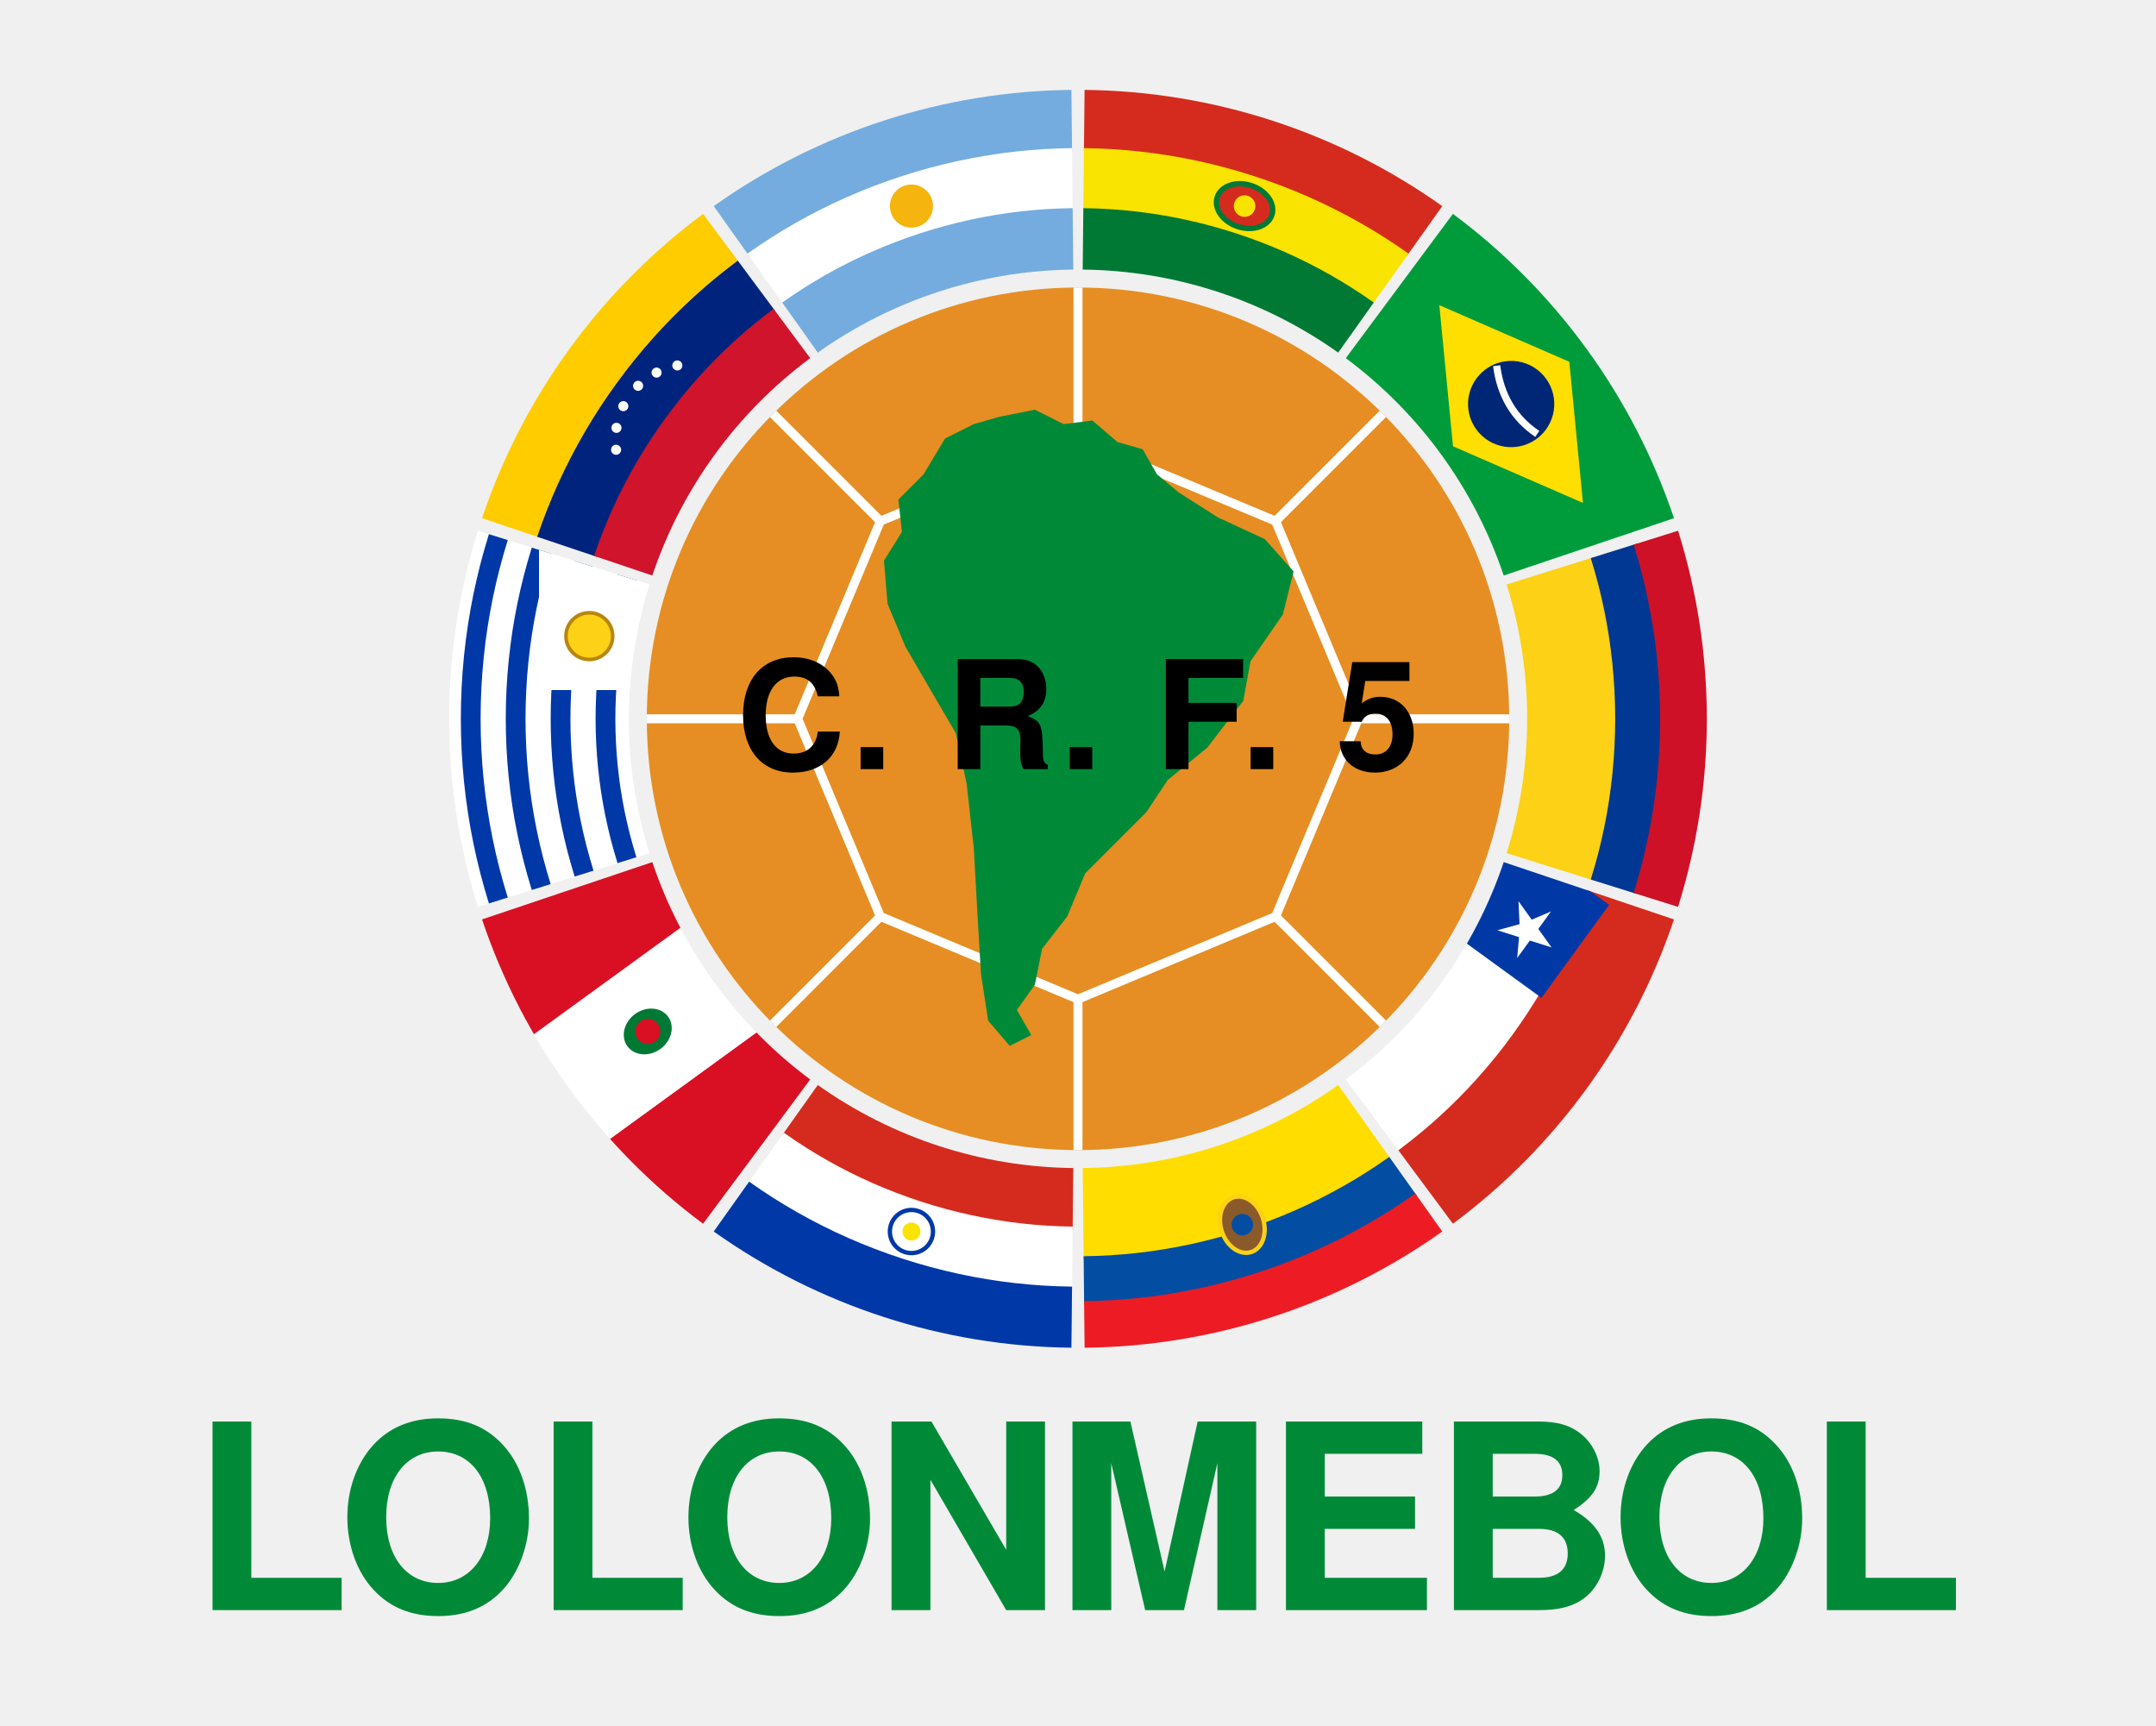
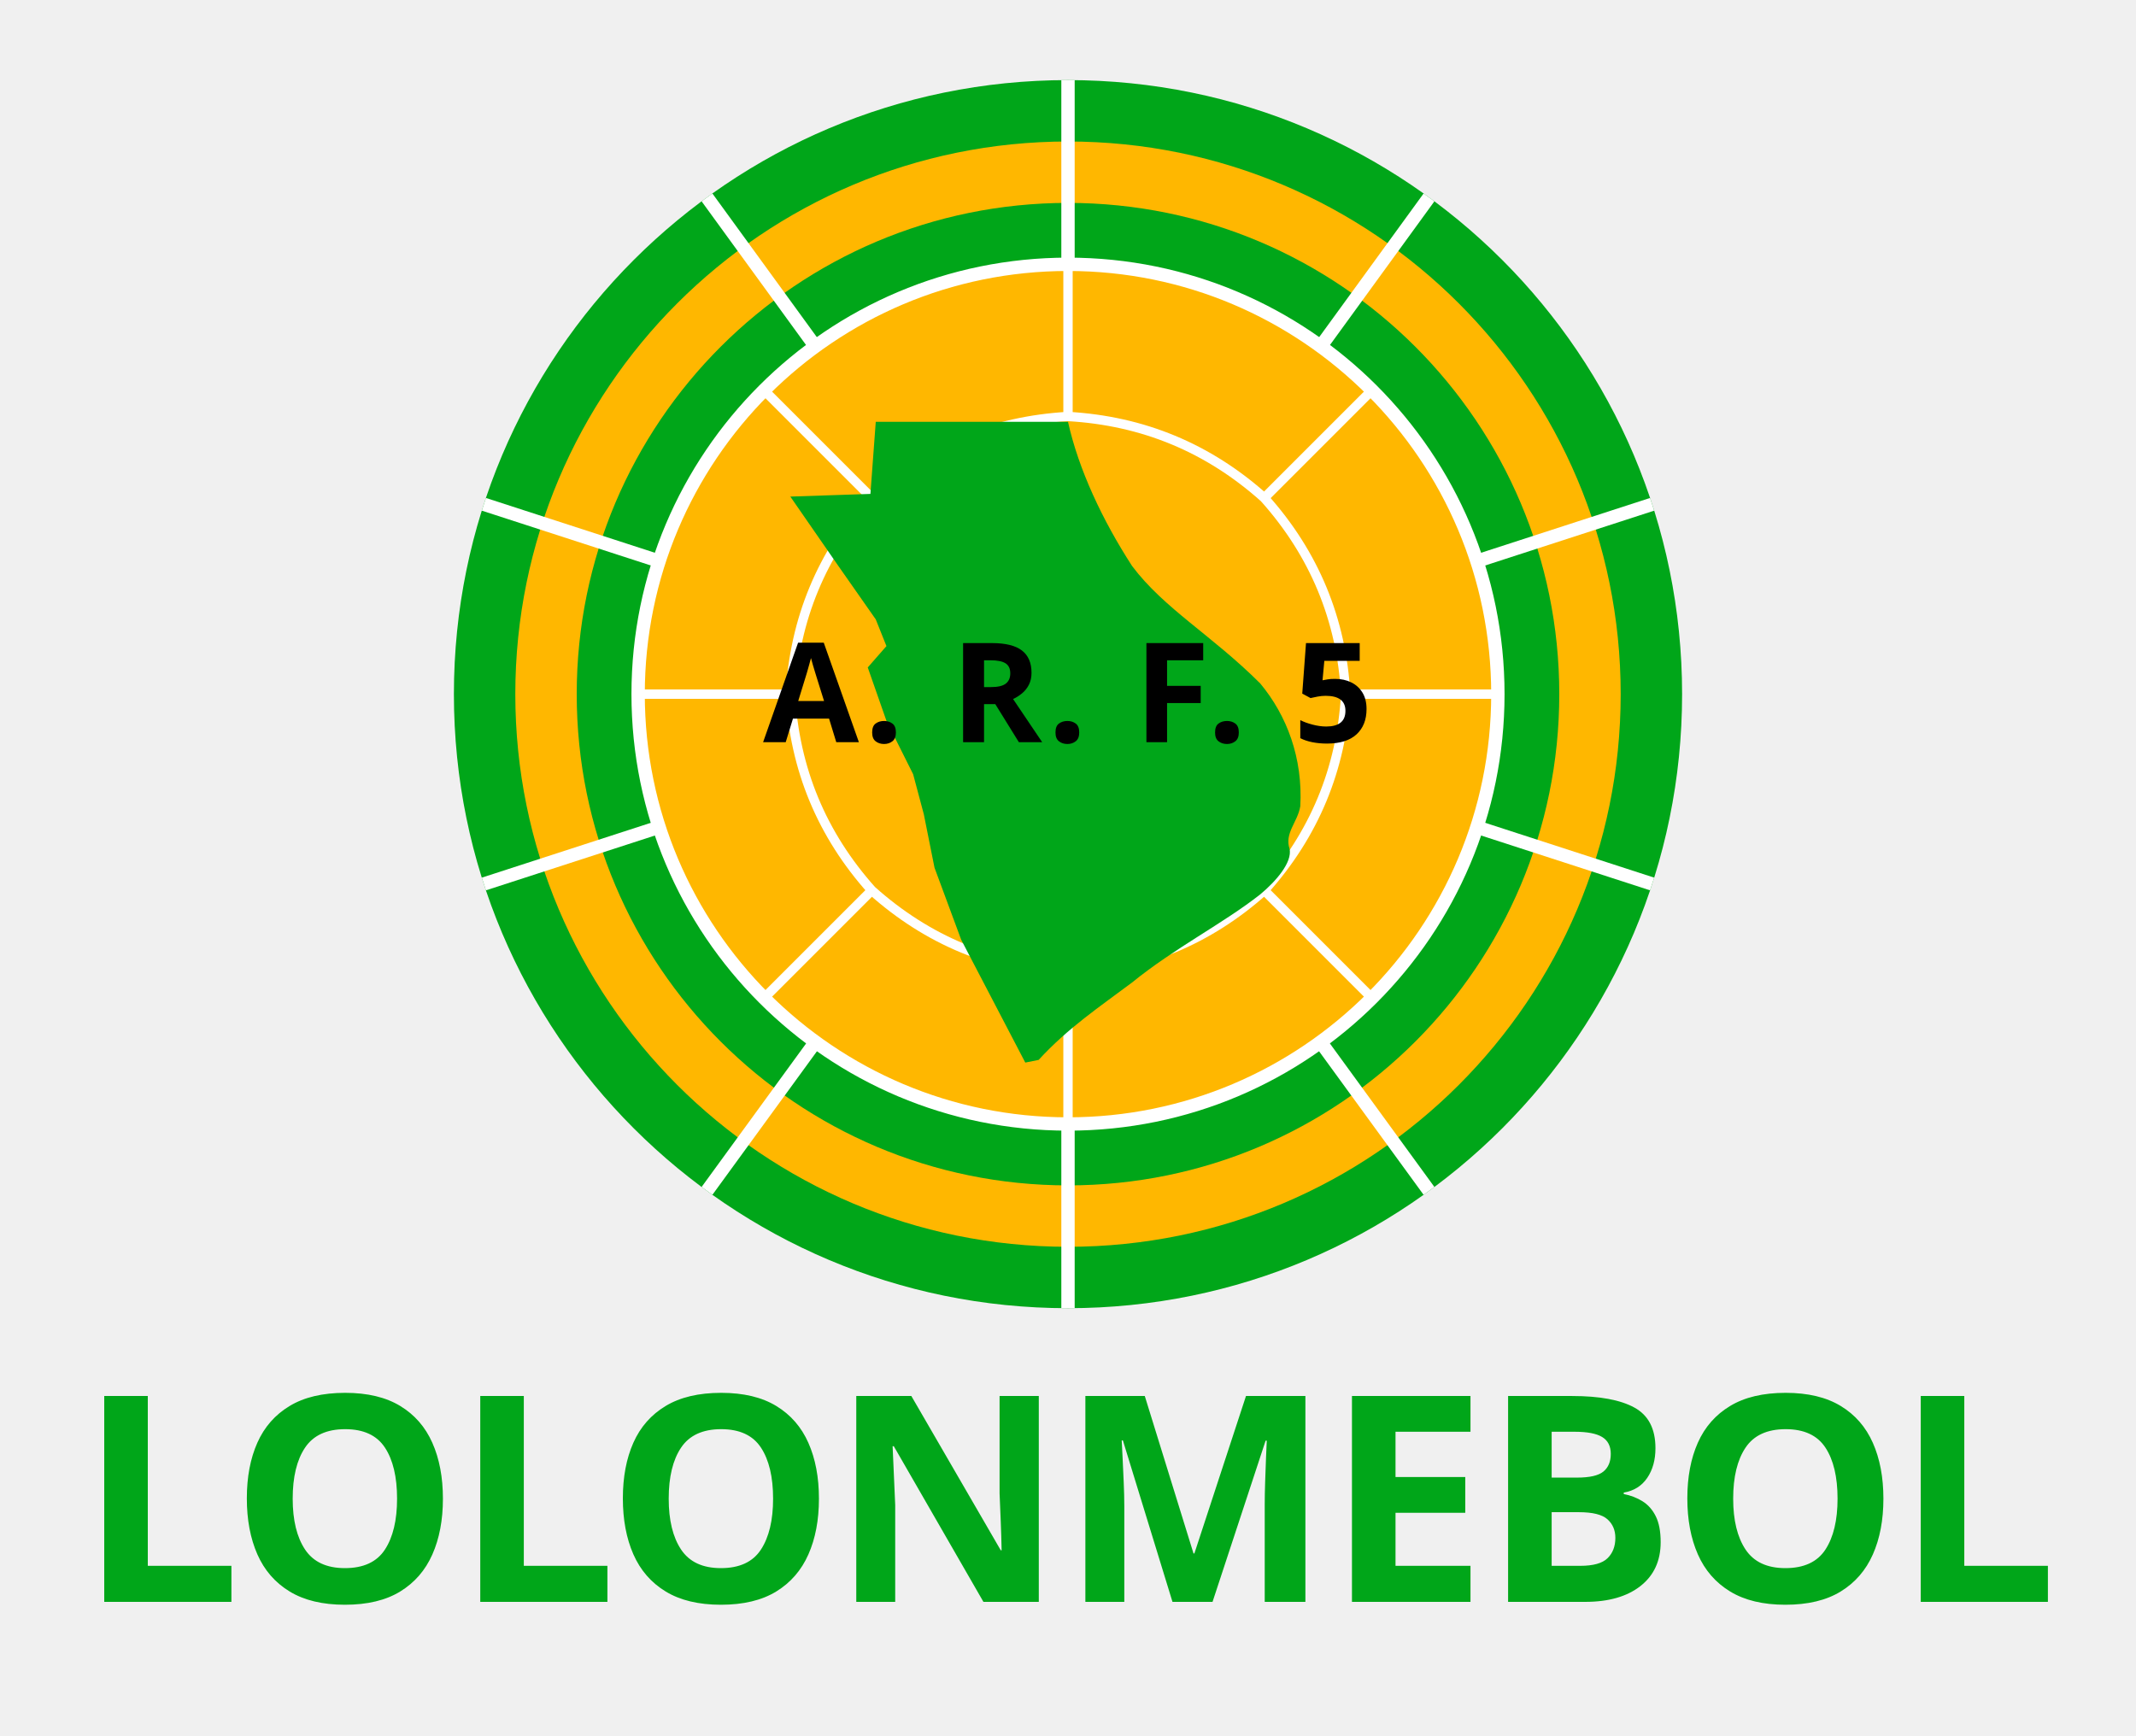
- <svg xmlns="http://www.w3.org/2000/svg" viewBox="0 0 600 480" width="600" height="480">
+ <svg xmlns="http://www.w3.org/2000/svg" viewBox="0 0 800 650" width="800" height="650">
  <defs>
-     <clipPath id="sector">
-       <path d="M 247.67 33.01 A 175 175 0 0 1 352.33 33.01 L 337.38 80.72 A 125 125 0 0 0 262.62 80.72 Z" />
-     </clipPath>
-     <clipPath id="ball-clip">
-       <circle cx="300" cy="200" r="120" />
+     <clipPath id="emblem-clip-full">
+       <circle cx="250" cy="250" r="230" />
    </clipPath>
  </defs>
-   <g id="flags">
-     <g transform="rotate(18, 300, 200)" clip-path="url(#sector)">
-       <circle cx="300" cy="200" r="166.7" fill="none" stroke="#D52B1E" stroke-width="17.5" />
-       <circle cx="300" cy="200" r="150" fill="none" stroke="#F9E300" stroke-width="17.5" />
-       <circle cx="300" cy="200" r="133.3" fill="none" stroke="#007934" stroke-width="17.5" />
-       <ellipse cx="300" cy="50" rx="8" ry="6" fill="#D52B1E" stroke="#007934" stroke-width="1.5" />
-       <circle cx="300" cy="50" r="3" fill="#F9E300" />
-     </g>
-     <g transform="rotate(54, 300, 200)" clip-path="url(#sector)">
-       <rect x="230" y="20" width="140" height="80" fill="#009C3B" />
-       <polygon points="300,31 334,51 300,71 266,51" fill="#FFDF00" />
-       <circle cx="300" cy="51" r="12" fill="#002776" />
-       <path d="M 289 48 Q 300 54 311 50" fill="none" stroke="#FFFFFF" stroke-width="2" />
-     </g>
-     <g transform="rotate(90, 300, 200)" clip-path="url(#sector)">
-       <circle cx="300" cy="200" r="137.5" fill="none" stroke="#FCD116" stroke-width="26" />
-       <circle cx="300" cy="200" r="156.25" fill="none" stroke="#003893" stroke-width="13.5" />
-       <circle cx="300" cy="200" r="168.75" fill="none" stroke="#CE1126" stroke-width="13.5" />
-     </g>
-     <g transform="rotate(126, 300, 200)" clip-path="url(#sector)">
-       <circle cx="300" cy="200" r="137.5" fill="none" stroke="#FFFFFF" stroke-width="26" />
-       <circle cx="300" cy="200" r="162.5" fill="none" stroke="#D52B1E" stroke-width="26" />
-       <rect x="255" y="50" width="32" height="32" fill="#0039A6" />
-       <polygon points="274,56 276,62 282,62 277,65 279,71 274,67 269,71 271,65 266,62 272,62" fill="#FFFFFF" />
-     </g>
-     <g transform="rotate(162, 300, 200)" clip-path="url(#sector)">
-       <circle cx="300" cy="200" r="137.5" fill="none" stroke="#FFDD00" stroke-width="26" />
-       <circle cx="300" cy="200" r="156.25" fill="none" stroke="#034EA2" stroke-width="13.5" />
-       <circle cx="300" cy="200" r="168.75" fill="none" stroke="#ED1C24" stroke-width="13.5" />
-       <ellipse cx="300" cy="52" rx="6" ry="8" fill="#8B5A2B" stroke="#FCD116" stroke-width="1.2" />
-       <circle cx="300" cy="52" r="3" fill="#034EA2" />
-     </g>
-     <g transform="rotate(198, 300, 200)" clip-path="url(#sector)">
-       <circle cx="300" cy="200" r="133.3" fill="none" stroke="#D52B1E" stroke-width="17.5" />
-       <circle cx="300" cy="200" r="150" fill="none" stroke="#FFFFFF" stroke-width="17.5" />
-       <circle cx="300" cy="200" r="166.7" fill="none" stroke="#0038A8" stroke-width="17.5" />
-       <circle cx="300" cy="50" r="6" fill="none" stroke="#0038A8" stroke-width="1.2" />
-       <circle cx="300" cy="50" r="2.5" fill="#F9E300" />
-     </g>
-     <g transform="rotate(234, 300, 200)" clip-path="url(#sector)">
-       <rect x="240" y="20" width="42" height="80" fill="#D91023" />
-       <rect x="282" y="20" width="36" height="80" fill="#FFFFFF" />
-       <rect x="318" y="20" width="42" height="80" fill="#D91023" />
-       <ellipse cx="300" cy="52" rx="6" ry="7" fill="#007934" />
-       <circle cx="300" cy="52" r="3.5" fill="#D91023" />
-     </g>
-     <g transform="rotate(270, 300, 200)" clip-path="url(#sector)">
-       <rect x="240" y="20" width="120" height="80" fill="#FFFFFF" />
-       <circle cx="300" cy="200" r="169" fill="none" stroke="#0038A8" stroke-width="5.5" />
-       <circle cx="300" cy="200" r="156.5" fill="none" stroke="#0038A8" stroke-width="5.5" />
-       <circle cx="300" cy="200" r="144" fill="none" stroke="#0038A8" stroke-width="5.5" />
-       <circle cx="300" cy="200" r="131.5" fill="none" stroke="#0038A8" stroke-width="5.5" />
-       <rect x="308" y="50" width="40" height="32" fill="#FFFFFF" />
-       <circle cx="323" cy="64" r="6.5" fill="#FCD116" stroke="#B8860B" stroke-width="1" />
-     </g>
-     <g transform="rotate(306, 300, 200)" clip-path="url(#sector)">
-       <circle cx="300" cy="200" r="166.7" fill="none" stroke="#FFCC00" stroke-width="17.5" />
-       <circle cx="300" cy="200" r="150" fill="none" stroke="#00247D" stroke-width="17.5" />
-       <circle cx="300" cy="200" r="133.3" fill="none" stroke="#CF142B" stroke-width="17.5" />
-       <g fill="#FFFFFF">
-         <circle cx="285" cy="52" r="1.4" />
-         <circle cx="290" cy="48.5" r="1.4" />
-         <circle cx="296" cy="46.5" r="1.4" />
-         <circle cx="303" cy="46.5" r="1.4" />
-         <circle cx="309" cy="48.5" r="1.4" />
-         <circle cx="314" cy="52" r="1.4" />
+   <g transform="translate(150, 10)">
+     <g clip-path="url(#emblem-clip-full)">
+       <circle cx="250" cy="250" r="230" fill="#00A619" />
+       <circle cx="250" cy="250" r="207" fill="#FFB700" />
+       <circle cx="250" cy="250" r="184" fill="#00A619" />
+       <g stroke="#FFFFFF" stroke-width="5" stroke-linecap="butt">
+         <line x1="250" y1="89" x2="250" y2="18" />
+         <line x1="344.6" y1="119.8" x2="386.4" y2="62.3" />
+         <line x1="403.1" y1="200.2" x2="470.6" y2="178.3" />
+         <line x1="403.1" y1="299.8" x2="470.6" y2="321.7" />
+         <line x1="344.6" y1="380.3" x2="386.4" y2="437.7" />
+         <line x1="250" y1="411" x2="250" y2="482" />
+         <line x1="155.4" y1="380.3" x2="113.6" y2="437.7" />
+         <line x1="96.9" y1="299.8" x2="29.4" y2="321.7" />
+         <line x1="96.9" y1="200.2" x2="29.4" y2="178.3" />
+         <line x1="155.4" y1="119.8" x2="113.6" y2="62.3" />
      </g>
-     </g>
-     <g transform="rotate(342, 300, 200)" clip-path="url(#sector)">
-       <circle cx="300" cy="200" r="166.7" fill="none" stroke="#74ACDF" stroke-width="17.5" />
-       <circle cx="300" cy="200" r="150" fill="none" stroke="#FFFFFF" stroke-width="17.5" />
-       <circle cx="300" cy="200" r="133.3" fill="none" stroke="#74ACDF" stroke-width="17.5" />
-       <circle cx="300" cy="50" r="6" fill="#F6B40E" />
+       <circle cx="250" cy="250" r="161" fill="#FFB700" stroke="#FFFFFF" stroke-width="5" />
+       <g fill="none" stroke="#FFFFFF" stroke-width="3.5" stroke-linejoin="round">
+         <path d="M 250 146                  Q 292.1 148.4 323.5 176.5                  Q 351.6 207.9 354 250                  Q 351.6 292.1 323.5 323.5                  Q 292.1 351.6 250 354                  Q 207.9 351.6 176.5 323.5                  Q 148.4 292.1 146 250                  Q 148.4 207.9 176.5 176.5                  Q 207.9 148.4 250 146 Z" />
+         <line x1="250" y1="146" x2="250" y2="89" />
+         <line x1="323.5" y1="176.5" x2="363.8" y2="136.2" />
+         <line x1="354" y1="250" x2="411" y2="250" />
+         <line x1="323.5" y1="323.5" x2="363.8" y2="363.8" />
+         <line x1="250" y1="354" x2="250" y2="411" />
+         <line x1="176.5" y1="323.5" x2="136.2" y2="363.8" />
+         <line x1="146" y1="250" x2="89" y2="250" />
+         <line x1="176.5" y1="176.5" x2="136.2" y2="136.2" />
+       </g>
+       <path fill="#00A619" d="M 178 148                               L 250 148                               C 254 166, 263 185, 274 202                               C 286 218, 304 228, 322 246                               C 332 258, 338 274, 337 292                               C 336 298, 331 302, 333 308                               C 334 313, 328 320, 322 325                               C 308 336, 290 345, 274 358                               C 262 367, 250 375, 239 387                               L 234 388                               L 222 365                               L 210 342                               L 200 315                               L 196 295                               L 192 280                               L 182 260                               L 175 240                               L 182 232                               L 178 222                               L 164 202                               L 146 176                               L 176 175                               Z" />
+       <text x="250" y="268" text-anchor="middle" fill="#000000" font-family="'Montserrat', 'Arial Black', 'Segoe UI', system-ui, sans-serif" font-weight="900" font-size="52" letter-spacing="2">A. R. F. 5</text>
    </g>
  </g>
-   <g id="ball" clip-path="url(#ball-clip)">
-     <circle cx="300" cy="200" r="120" fill="#E68E23" />
-     <g fill="none" stroke="#FFFFFF" stroke-width="2.5">
-       <polygon points="300,122 355,145 378,200 355,255 300,278 245,255 222,200 245,145" />
-       <line x1="300" y1="122" x2="300" y2="80" />
-       <line x1="355" y1="145" x2="395" y2="105" />
-       <line x1="378" y1="200" x2="420" y2="200" />
-       <line x1="355" y1="255" x2="395" y2="295" />
-       <line x1="300" y1="278" x2="300" y2="320" />
-       <line x1="245" y1="255" x2="205" y2="295" />
-       <line x1="222" y1="200" x2="180" y2="200" />
-       <line x1="245" y1="145" x2="205" y2="105" />
-     </g>
-   </g>
-   <path id="south-america" fill="#008A38" d="M 278,116        L 288,114 L 296,118 L 304,117 L 311,123 L 318,125 L 322,132        L 328,137 L 339,144 L 352,150 L 360,159 L 357,171 L 348,184        L 346,195 L 336,208 L 325,217 L 319,226 L 310,235 L 302,243        L 297,255 L 290,264 L 288,274 L 283,281 L 287,288 L 281,291        L 275,284 L 273,271 L 272,254 L 271,236 L 269,218 L 266,204        L 259,192 L 252,180 L 247,168 L 246,156 L 251,148 L 250,139        L 257,132 L 263,122 L 271,118 Z" />
-   <text x="300" y="214" text-anchor="middle" font-family="Arial Black, Impact, Helvetica, sans-serif" font-weight="900" font-size="42" letter-spacing="1.5" fill="#000000">C. R. F. 5</text>
-   <text x="300" y="448" text-anchor="middle" font-family="Arial Black, Helvetica, sans-serif" font-weight="900" font-size="72" letter-spacing="-1.5" fill="#008A38">LOLONMEBOL</text>
+   <text x="400" y="600" text-anchor="middle" fill="#00A619" font-family="'Montserrat', 'Arial Black', 'Segoe UI', system-ui, sans-serif" font-weight="900" font-size="108" letter-spacing="-2">LOLONMEBOL</text>
</svg>
